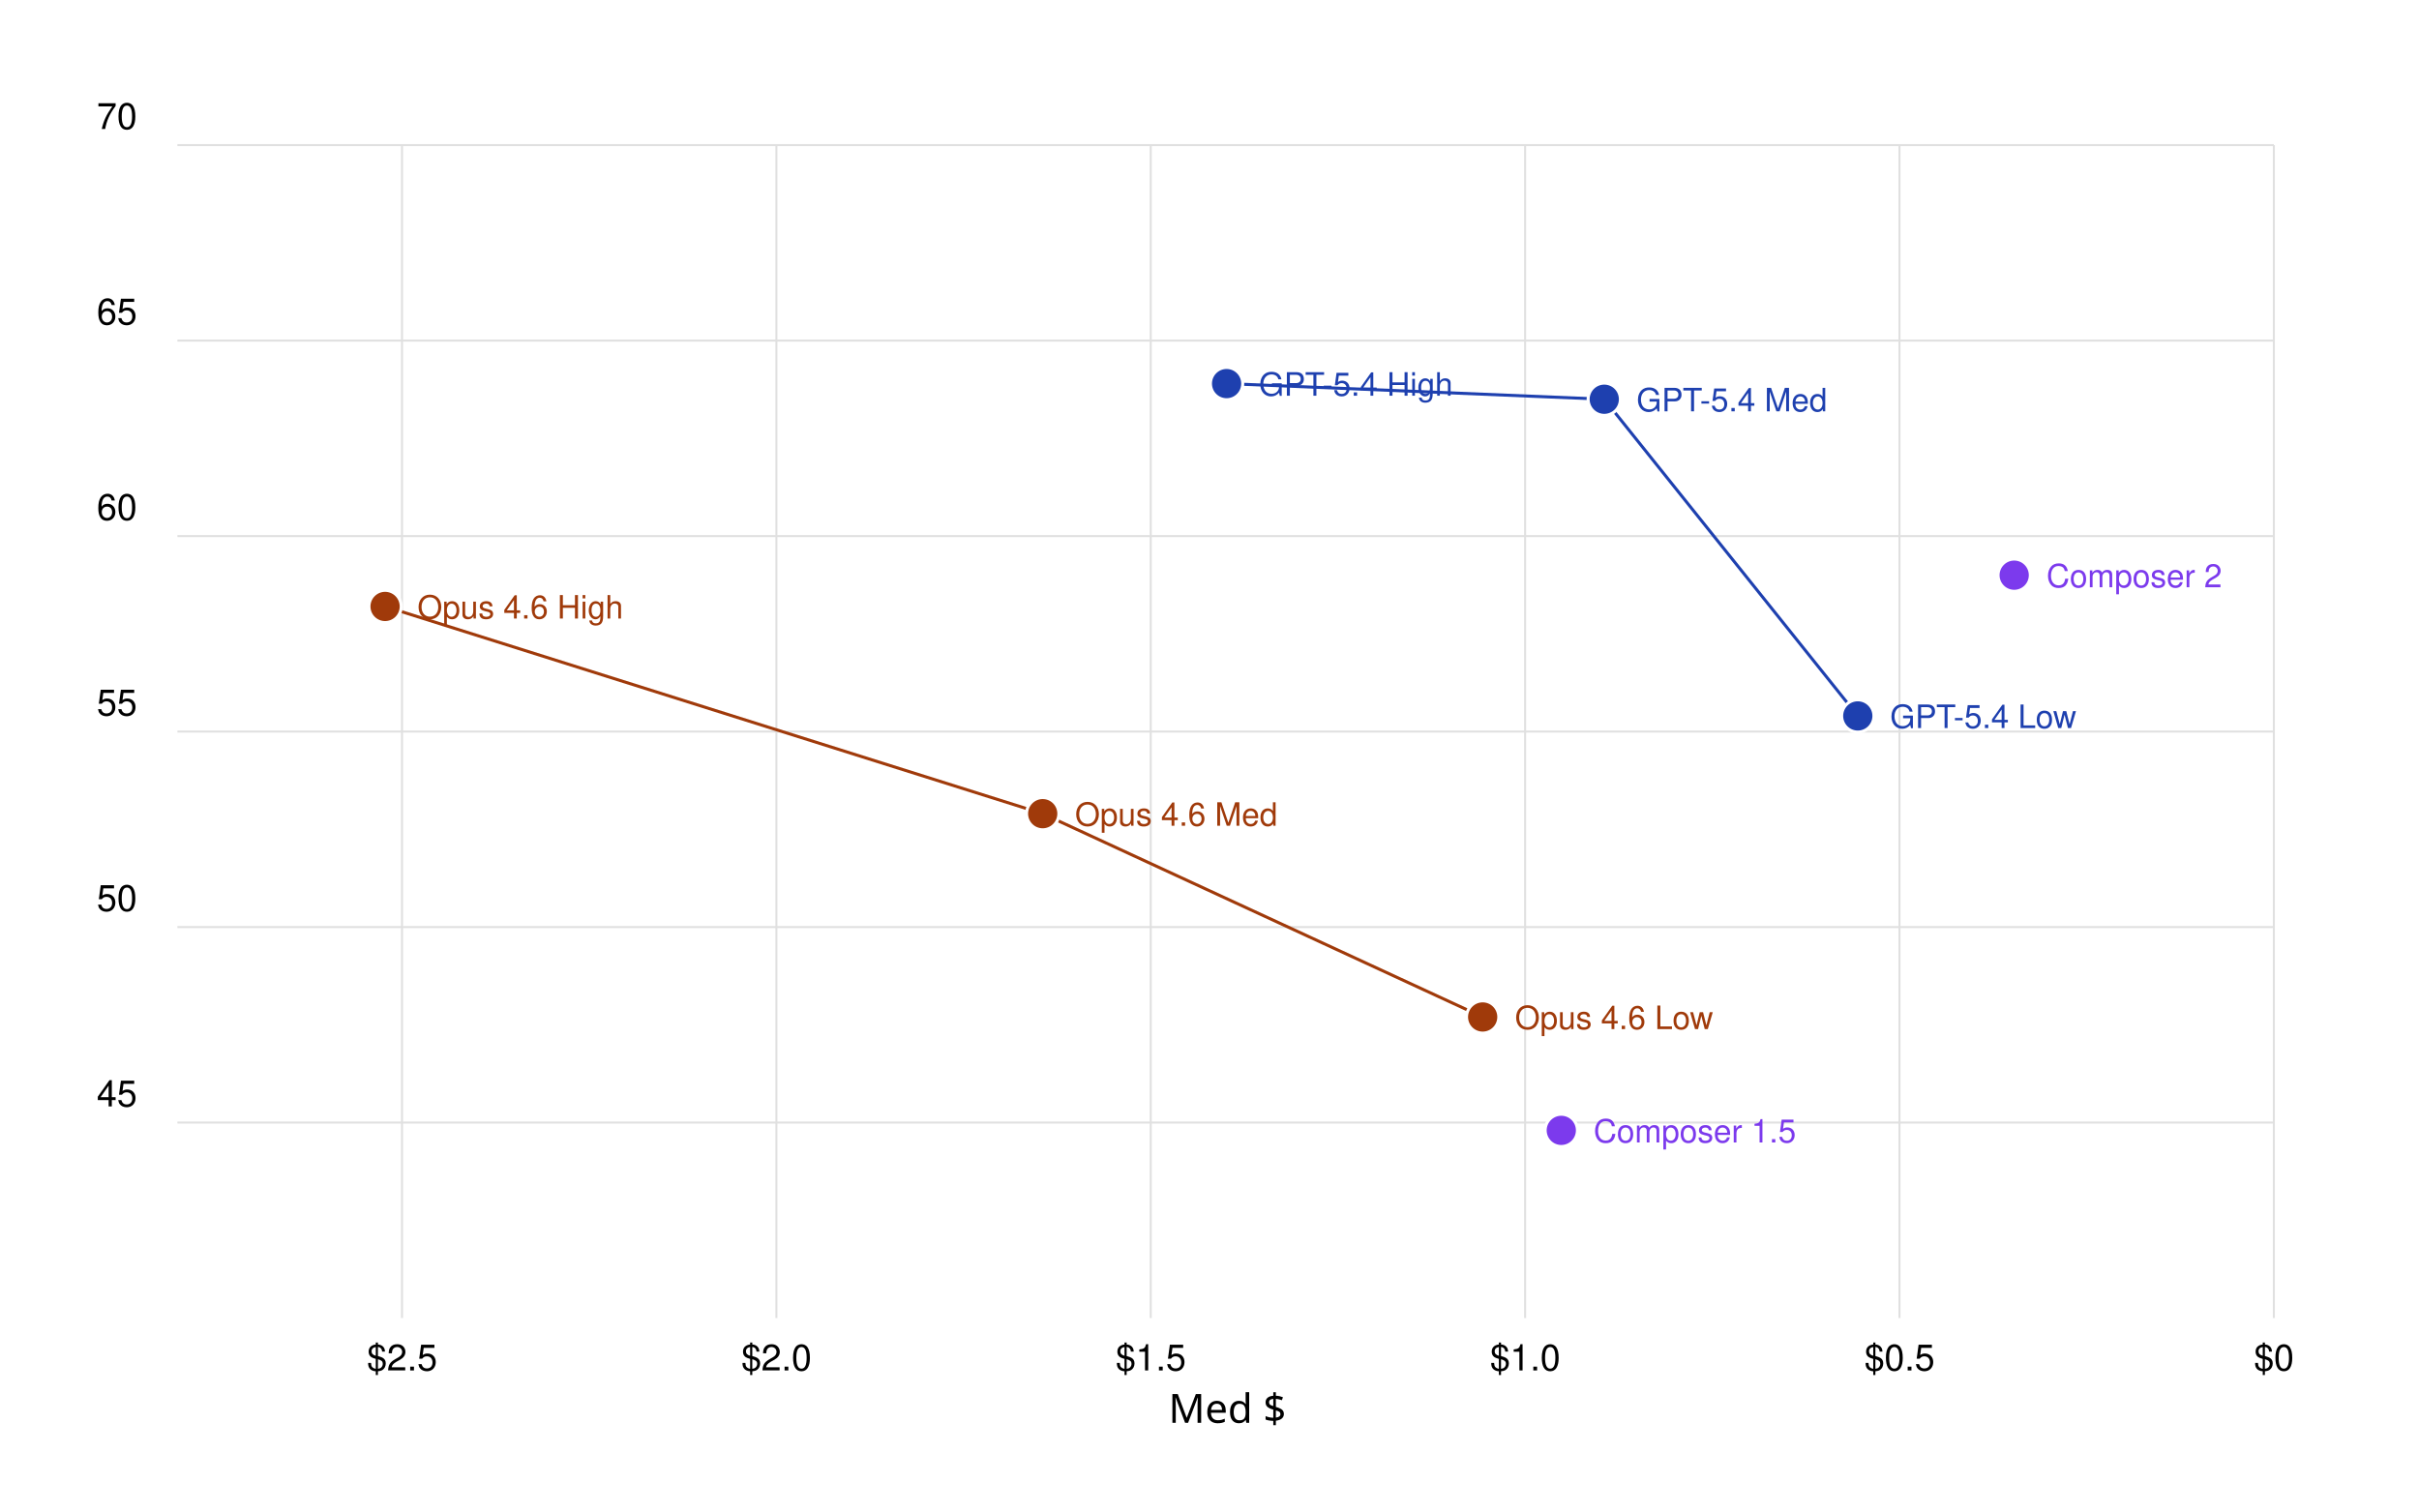
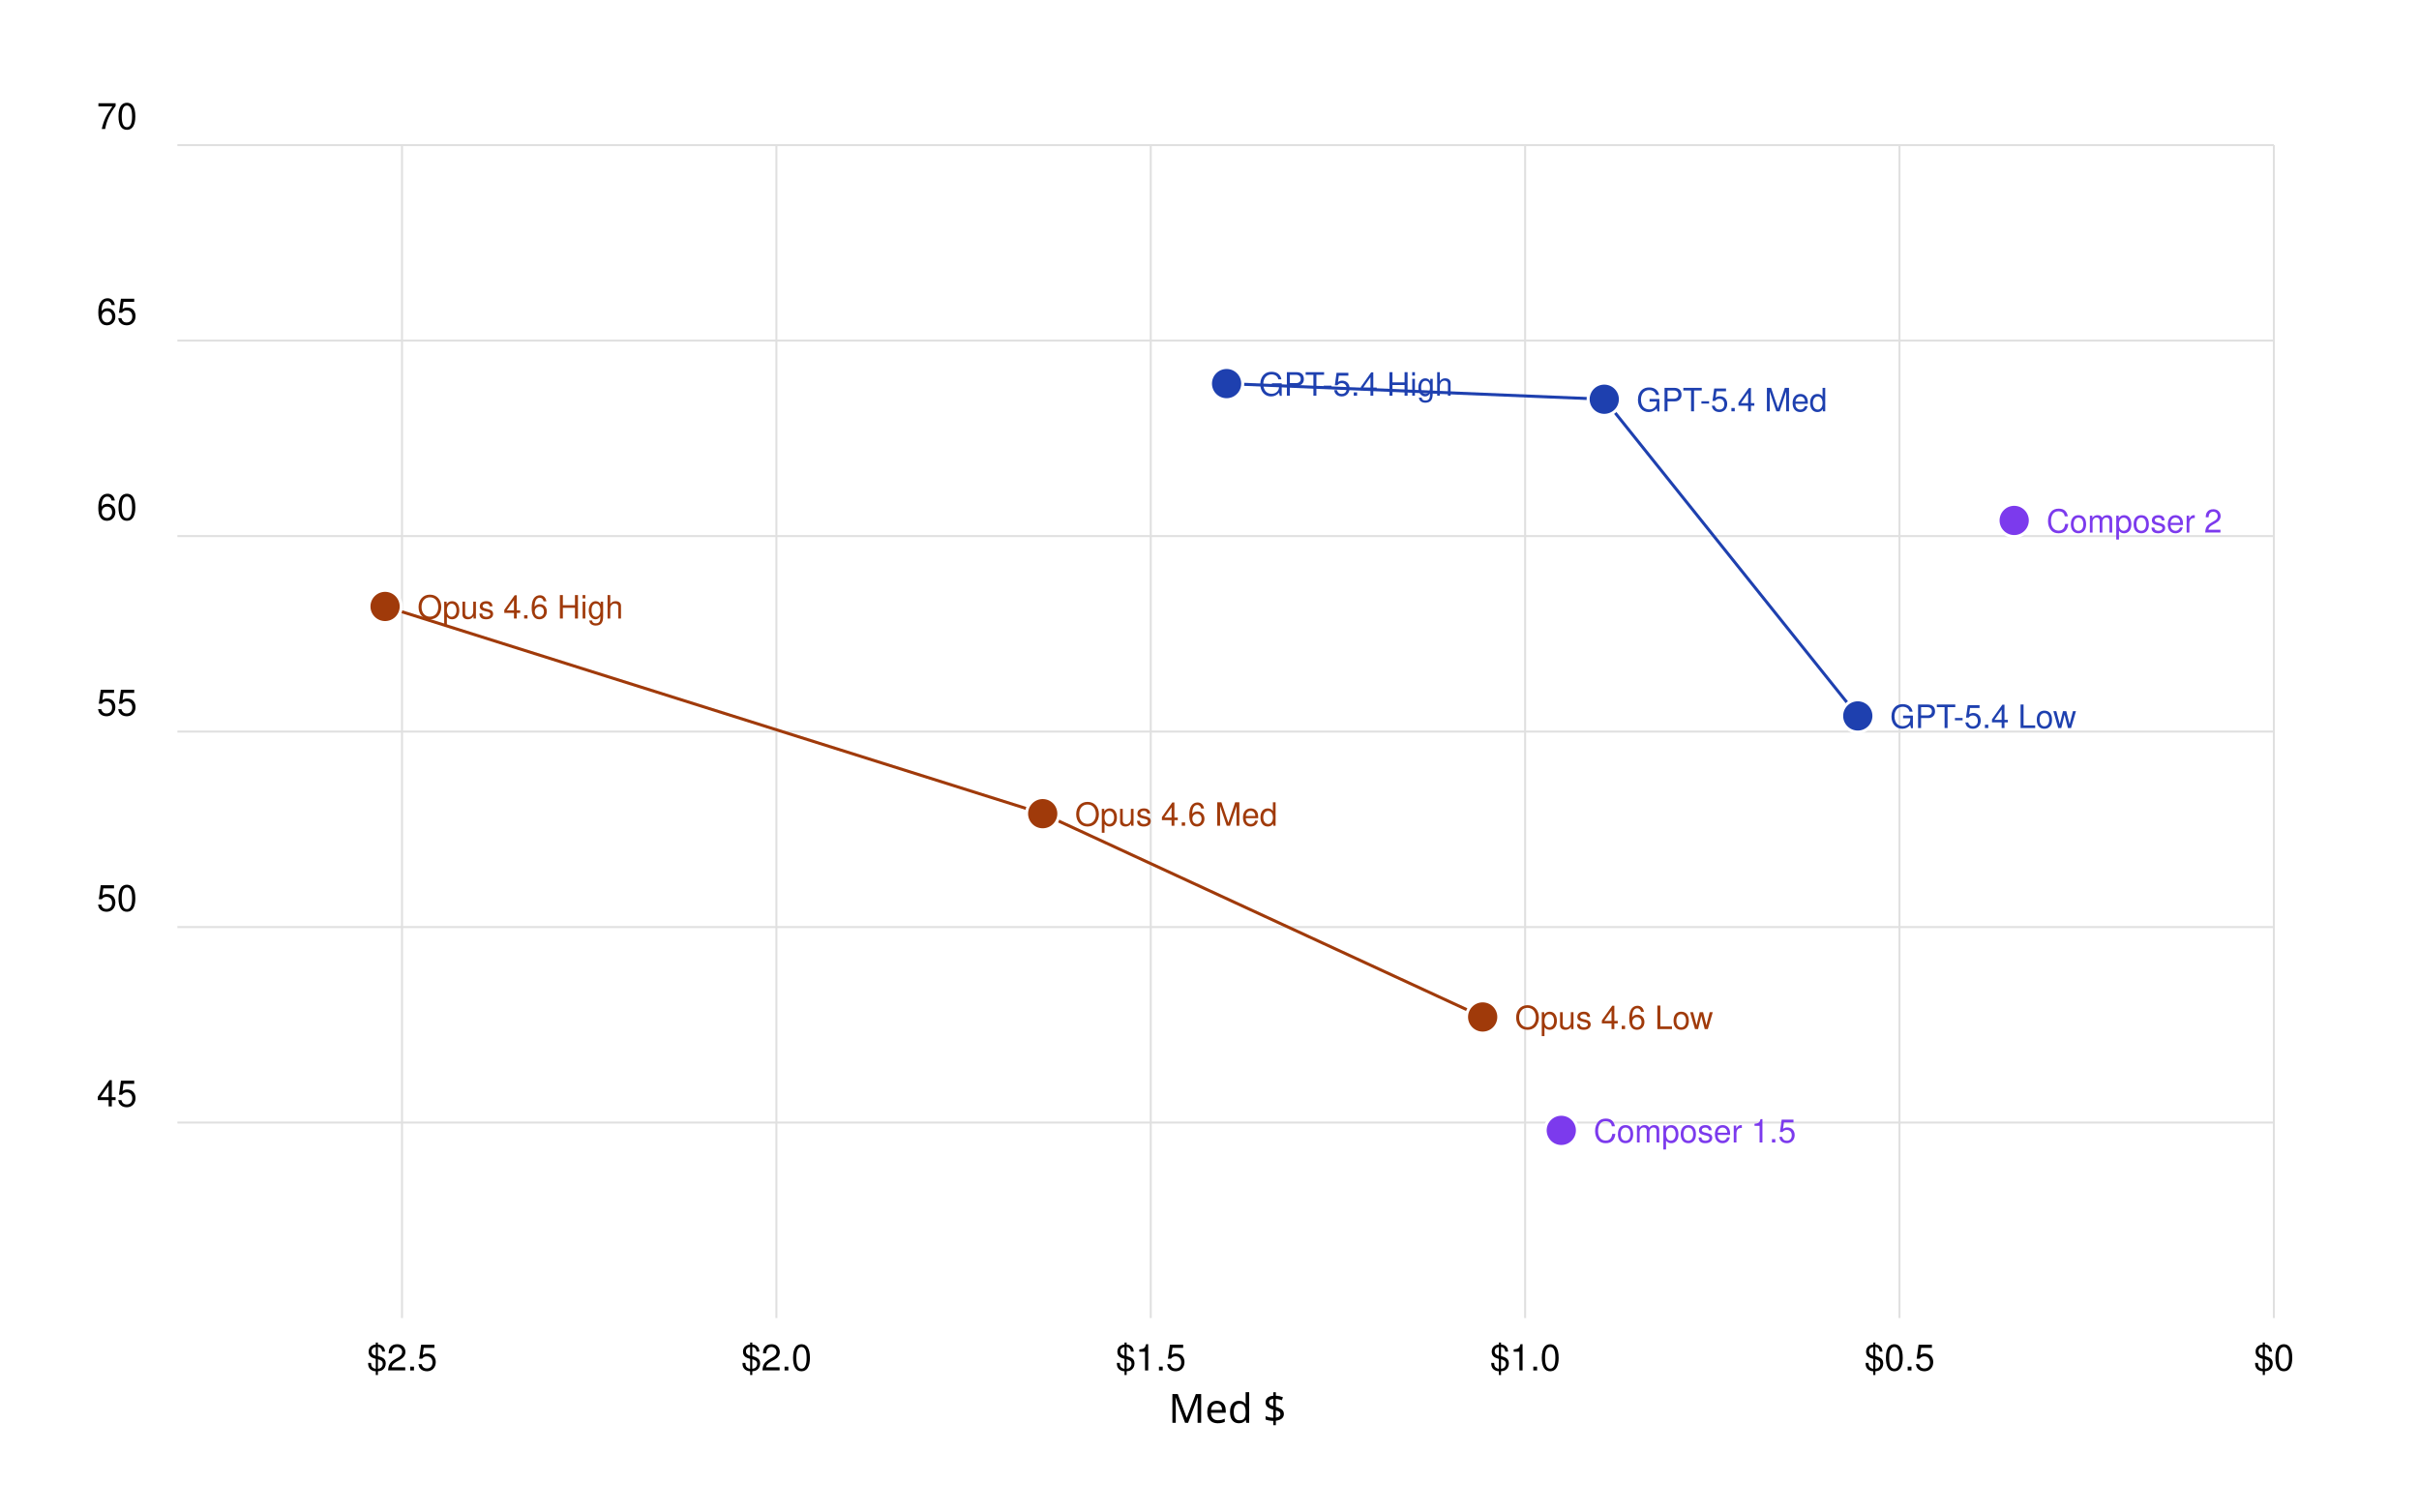
<svg xmlns="http://www.w3.org/2000/svg" width="2400" height="1500.0" viewBox="0 0 2400 1500.0" version="1.1">
  <path d="M176,386 l2080,0" fill="rgb(0,0,0)" stroke="rgb(224,224,224)" stroke-width="2" transform="matrix(1,0,0,-1,0.0,1500.0)" />
  <path d="M176,580 l2080,0" fill="rgb(0,0,0)" stroke="rgb(224,224,224)" stroke-width="2" transform="matrix(1,0,0,-1,0.0,1500.0)" />
  <path d="M176,774 l2080,0" fill="rgb(0,0,0)" stroke="rgb(224,224,224)" stroke-width="2" transform="matrix(1,0,0,-1,0.0,1500.0)" />
  <path d="M176,968 l2080,0" fill="rgb(0,0,0)" stroke="rgb(224,224,224)" stroke-width="2" transform="matrix(1,0,0,-1,0.0,1500.0)" />
  <path d="M176,1162 l2080,0" fill="rgb(0,0,0)" stroke="rgb(224,224,224)" stroke-width="2" transform="matrix(1,0,0,-1,0.0,1500.0)" />
  <path d="M176,1356 l2080,0" fill="rgb(0,0,0)" stroke="rgb(224,224,224)" stroke-width="2" transform="matrix(1,0,0,-1,0.0,1500.0)" />
  <path d="M2256,192 l0,1164" fill="rgb(0,0,0)" stroke="rgb(224,224,224)" stroke-width="2" transform="matrix(1,0,0,-1,0.0,1500.0)" />
  <path d="M1884.57,192 l0,1164" fill="rgb(0,0,0)" stroke="rgb(224,224,224)" stroke-width="2" transform="matrix(1,0,0,-1,0.0,1500.0)" />
  <path d="M1513.14,192 l0,1164" fill="rgb(0,0,0)" stroke="rgb(224,224,224)" stroke-width="2" transform="matrix(1,0,0,-1,0.0,1500.0)" />
  <path d="M1141.71,192 l0,1164" fill="rgb(0,0,0)" stroke="rgb(224,224,224)" stroke-width="2" transform="matrix(1,0,0,-1,0.0,1500.0)" />
  <path d="M770.29,192 l0,1164" fill="rgb(0,0,0)" stroke="rgb(224,224,224)" stroke-width="2" transform="matrix(1,0,0,-1,0.0,1500.0)" />
  <path d="M398.86,192 l0,1164" fill="rgb(0,0,0)" stroke="rgb(224,224,224)" stroke-width="2" transform="matrix(1,0,0,-1,0.0,1500.0)" />
  <path d="M1843.19,789.52 l-251.53,314.28" fill="none" stroke="rgb(30,64,175)" stroke-width="3" transform="matrix(1,0,0,-1,0.0,1500.0)" />
  <path d="M1591.66,1103.8 l-374.7,15.52" fill="none" stroke="rgb(30,64,175)" stroke-width="3" transform="matrix(1,0,0,-1,0.0,1500.0)" />
  <path d="M1471.02,490.76 l-436.5,201.76" fill="none" stroke="rgb(160,58,10)" stroke-width="3" transform="matrix(1,0,0,-1,0.0,1500.0)" />
  <path d="M1034.52,692.52 l-652.45,205.64" fill="none" stroke="rgb(160,58,10)" stroke-width="3" transform="matrix(1,0,0,-1,0.0,1500.0)" />
  <path d="M1228.28,1108.01 c6.25,6.25,6.25,16.38,0,22.63 c-6.25,6.25,-16.38,6.25,-22.63,0 c-6.25,-6.25,-6.25,-16.38,0,-22.63 c6.25,-6.25,16.38,-6.25,22.63,0 Z M1228.28,1108.01" fill="rgb(30,64,175)" stroke="rgb(255,255,255)" stroke-width="3" transform="matrix(1,0,0,-1,0.0,1500.0)" />
  <path d="M1602.98,1092.49 c6.25,6.25,6.25,16.38,0,22.63 c-6.25,6.25,-16.38,6.25,-22.63,0 c-6.25,-6.25,-6.25,-16.38,0,-22.63 c6.25,-6.25,16.38,-6.25,22.63,0 Z M1602.98,1092.49" fill="rgb(30,64,175)" stroke="rgb(255,255,255)" stroke-width="3" transform="matrix(1,0,0,-1,0.0,1500.0)" />
  <path d="M393.38,886.85 c6.25,6.25,6.25,16.38,0,22.63 c-6.25,6.25,-16.38,6.25,-22.63,0 c-6.25,-6.25,-6.25,-16.38,0,-22.63 c6.25,-6.25,16.38,-6.25,22.63,0 Z M393.38,886.85" fill="rgb(160,58,10)" stroke="rgb(255,255,255)" stroke-width="3" transform="matrix(1,0,0,-1,0.0,1500.0)" />
  <path d="M1854.51,778.21 c6.25,6.25,6.25,16.38,0,22.63 c-6.25,6.25,-16.38,6.25,-22.63,0 c-6.25,-6.25,-6.25,-16.38,0,-22.63 c6.25,-6.25,16.38,-6.25,22.63,0 Z M1854.51,778.21" fill="rgb(30,64,175)" stroke="rgb(255,255,255)" stroke-width="3" transform="matrix(1,0,0,-1,0.0,1500.0)" />
  <path d="M1045.83,681.21 c6.25,6.25,6.25,16.38,0,22.63 c-6.25,6.25,-16.38,6.25,-22.63,0 c-6.25,-6.25,-6.25,-16.38,0,-22.63 c6.25,-6.25,16.38,-6.25,22.63,0 Z M1045.83,681.21" fill="rgb(160,58,10)" stroke="rgb(255,255,255)" stroke-width="3" transform="matrix(1,0,0,-1,0.0,1500.0)" />
  <path d="M1482.34,479.45 c6.25,6.25,6.25,16.38,0,22.63 c-6.25,6.25,-16.38,6.25,-22.63,0 c-6.25,-6.25,-6.25,-16.38,0,-22.63 c6.25,-6.25,16.38,-6.25,22.63,0 Z M1482.34,479.45" fill="rgb(160,58,10)" stroke="rgb(255,255,255)" stroke-width="3" transform="matrix(1,0,0,-1,0.0,1500.0)" />
  <path d="M1560.34,366.93 c6.25,6.25,6.25,16.38,0,22.63 c-6.25,6.25,-16.38,6.25,-22.63,0 c-6.25,-6.25,-6.25,-16.38,0,-22.63 c6.25,-6.25,16.38,-6.25,22.63,0 Z M1560.34,366.93" fill="rgb(124,58,237)" stroke="rgb(255,255,255)" stroke-width="3" transform="matrix(1,0,0,-1,0.0,1500.0)" />
-   <path d="M2009.69,917.89 c6.25,6.25,6.25,16.38,0,22.63 c-6.25,6.25,-16.38,6.25,-22.63,0 c-6.25,-6.25,-6.25,-16.38,0,-22.63 c6.25,-6.25,16.38,-6.25,22.63,0 Z M2009.69,917.89" fill="rgb(124,58,237)" stroke="rgb(255,255,255)" stroke-width="3" transform="matrix(1,0,0,-1,0.0,1500.0)" />
+   <path d="M2009.69,972.21 c6.25,6.25,6.25,16.38,0,22.63 c-6.25,6.25,-16.38,6.25,-22.63,0 c-6.25,-6.25,-6.25,-16.38,0,-22.63 c6.25,-6.25,16.38,-6.25,22.63,0 Z M2009.69,972.21" fill="rgb(124,58,237)" stroke="rgb(255,255,255)" stroke-width="3" transform="matrix(1,0,0,-1,0.0,1500.0)" />
  <text text-anchor="start" transform="matrix(1,0,0,1,1248.966,-1060.32)">
    <tspan fill="rgb(30,64,175)" font-family="Helvetica" font-size="32" x="0" y="1453">
   GPT-5.4 High
  </tspan>
  </text>
  <text text-anchor="start" transform="matrix(1,0,0,1,1623.663,-1044.8)">
    <tspan fill="rgb(30,64,175)" font-family="Helvetica" font-size="32" x="0" y="1453">
   GPT-5.4 Med
  </tspan>
  </text>
  <text text-anchor="start" transform="matrix(1,0,0,1,414.0686,-839.16)">
    <tspan fill="rgb(160,58,10)" font-family="Helvetica" font-size="32" x="0" y="1453">
   Opus 4.6 High
  </tspan>
  </text>
  <text text-anchor="start" transform="matrix(1,0,0,1,1875.194,-730.52)">
    <tspan fill="rgb(30,64,175)" font-family="Helvetica" font-size="32" x="0" y="1453">
   GPT-5.4 Low
  </tspan>
  </text>
  <text text-anchor="start" transform="matrix(1,0,0,1,1066.52,-633.52)">
    <tspan fill="rgb(160,58,10)" font-family="Helvetica" font-size="32" x="0" y="1453">
   Opus 4.6 Med
  </tspan>
  </text>
  <text text-anchor="start" transform="matrix(1,0,0,1,1503.023,-431.76)">
    <tspan fill="rgb(160,58,10)" font-family="Helvetica" font-size="32" x="0" y="1453">
   Opus 4.6 Low
  </tspan>
  </text>
  <text text-anchor="start" transform="matrix(1,0,0,1,1581.023,-319.24)">
    <tspan fill="rgb(124,58,237)" font-family="Helvetica" font-size="32" x="0" y="1453">
   Composer 1.5
  </tspan>
  </text>
-   <text text-anchor="start" transform="matrix(1,0,0,1,2030.377,-870.2)">
+   <text text-anchor="start" transform="matrix(1,0,0,1,2030.377,-924.52)">
    <tspan fill="rgb(124,58,237)" font-family="Helvetica" font-size="32" x="0" y="1453">
   Composer 2
  </tspan>
  </text>
  <text text-anchor="start" transform="matrix(1,0,0,1,2225.979,-87.0)">
    <tspan fill="rgb(0,0,0)" font-family="Helvetica" font-size="36" x="10" y="1447">
   $0
  </tspan>
  </text>
  <text text-anchor="start" transform="matrix(1,0,0,1,1839.538,-87.0)">
    <tspan fill="rgb(0,0,0)" font-family="Helvetica" font-size="36" x="10" y="1447">
   $0.5
  </tspan>
  </text>
  <text text-anchor="start" transform="matrix(1,0,0,1,1468.11,-87.0)">
    <tspan fill="rgb(0,0,0)" font-family="Helvetica" font-size="36" x="10" y="1447">
   $1.0
  </tspan>
  </text>
  <text text-anchor="start" transform="matrix(1,0,0,1,1096.681,-87.0)">
    <tspan fill="rgb(0,0,0)" font-family="Helvetica" font-size="36" x="10" y="1447">
   $1.5
  </tspan>
  </text>
  <text text-anchor="start" transform="matrix(1,0,0,1,725.2525,-87.0)">
    <tspan fill="rgb(0,0,0)" font-family="Helvetica" font-size="36" x="10" y="1447">
   $2.0
  </tspan>
  </text>
  <text text-anchor="start" transform="matrix(1,0,0,1,353.8239,-87.0)">
    <tspan fill="rgb(0,0,0)" font-family="Helvetica" font-size="36" x="10" y="1447">
   $2.5
  </tspan>
  </text>
  <text text-anchor="start" transform="matrix(1,0,0,1,1149.32,-29.0)">
    <tspan fill="rgb(0,0,0)" font-family="Helvetica-Bold" font-size="40" x="10" y="1441">
   Med $
  </tspan>
  </text>
  <text text-anchor="start" transform="matrix(1,0,0,1,96.0,-349.0)">
    <tspan fill="rgb(0,0,0)" font-family="Helvetica" font-size="36" x="0" y="1447">
   45
  </tspan>
  </text>
  <text text-anchor="start" transform="matrix(1,0,0,1,96.0,-543.0)">
    <tspan fill="rgb(0,0,0)" font-family="Helvetica" font-size="36" x="0" y="1447">
   50
  </tspan>
  </text>
  <text text-anchor="start" transform="matrix(1,0,0,1,96.0,-737.0)">
    <tspan fill="rgb(0,0,0)" font-family="Helvetica" font-size="36" x="0" y="1447">
   55
  </tspan>
  </text>
  <text text-anchor="start" transform="matrix(1,0,0,1,96.0,-931.0)">
    <tspan fill="rgb(0,0,0)" font-family="Helvetica" font-size="36" x="0" y="1447">
   60
  </tspan>
  </text>
  <text text-anchor="start" transform="matrix(1,0,0,1,96.0,-1125.0)">
    <tspan fill="rgb(0,0,0)" font-family="Helvetica" font-size="36" x="0" y="1447">
   65
  </tspan>
  </text>
  <text text-anchor="start" transform="matrix(1,0,0,1,96.0,-1319.0)">
    <tspan fill="rgb(0,0,0)" font-family="Helvetica" font-size="36" x="0" y="1447">
   70
  </tspan>
  </text>
</svg>
